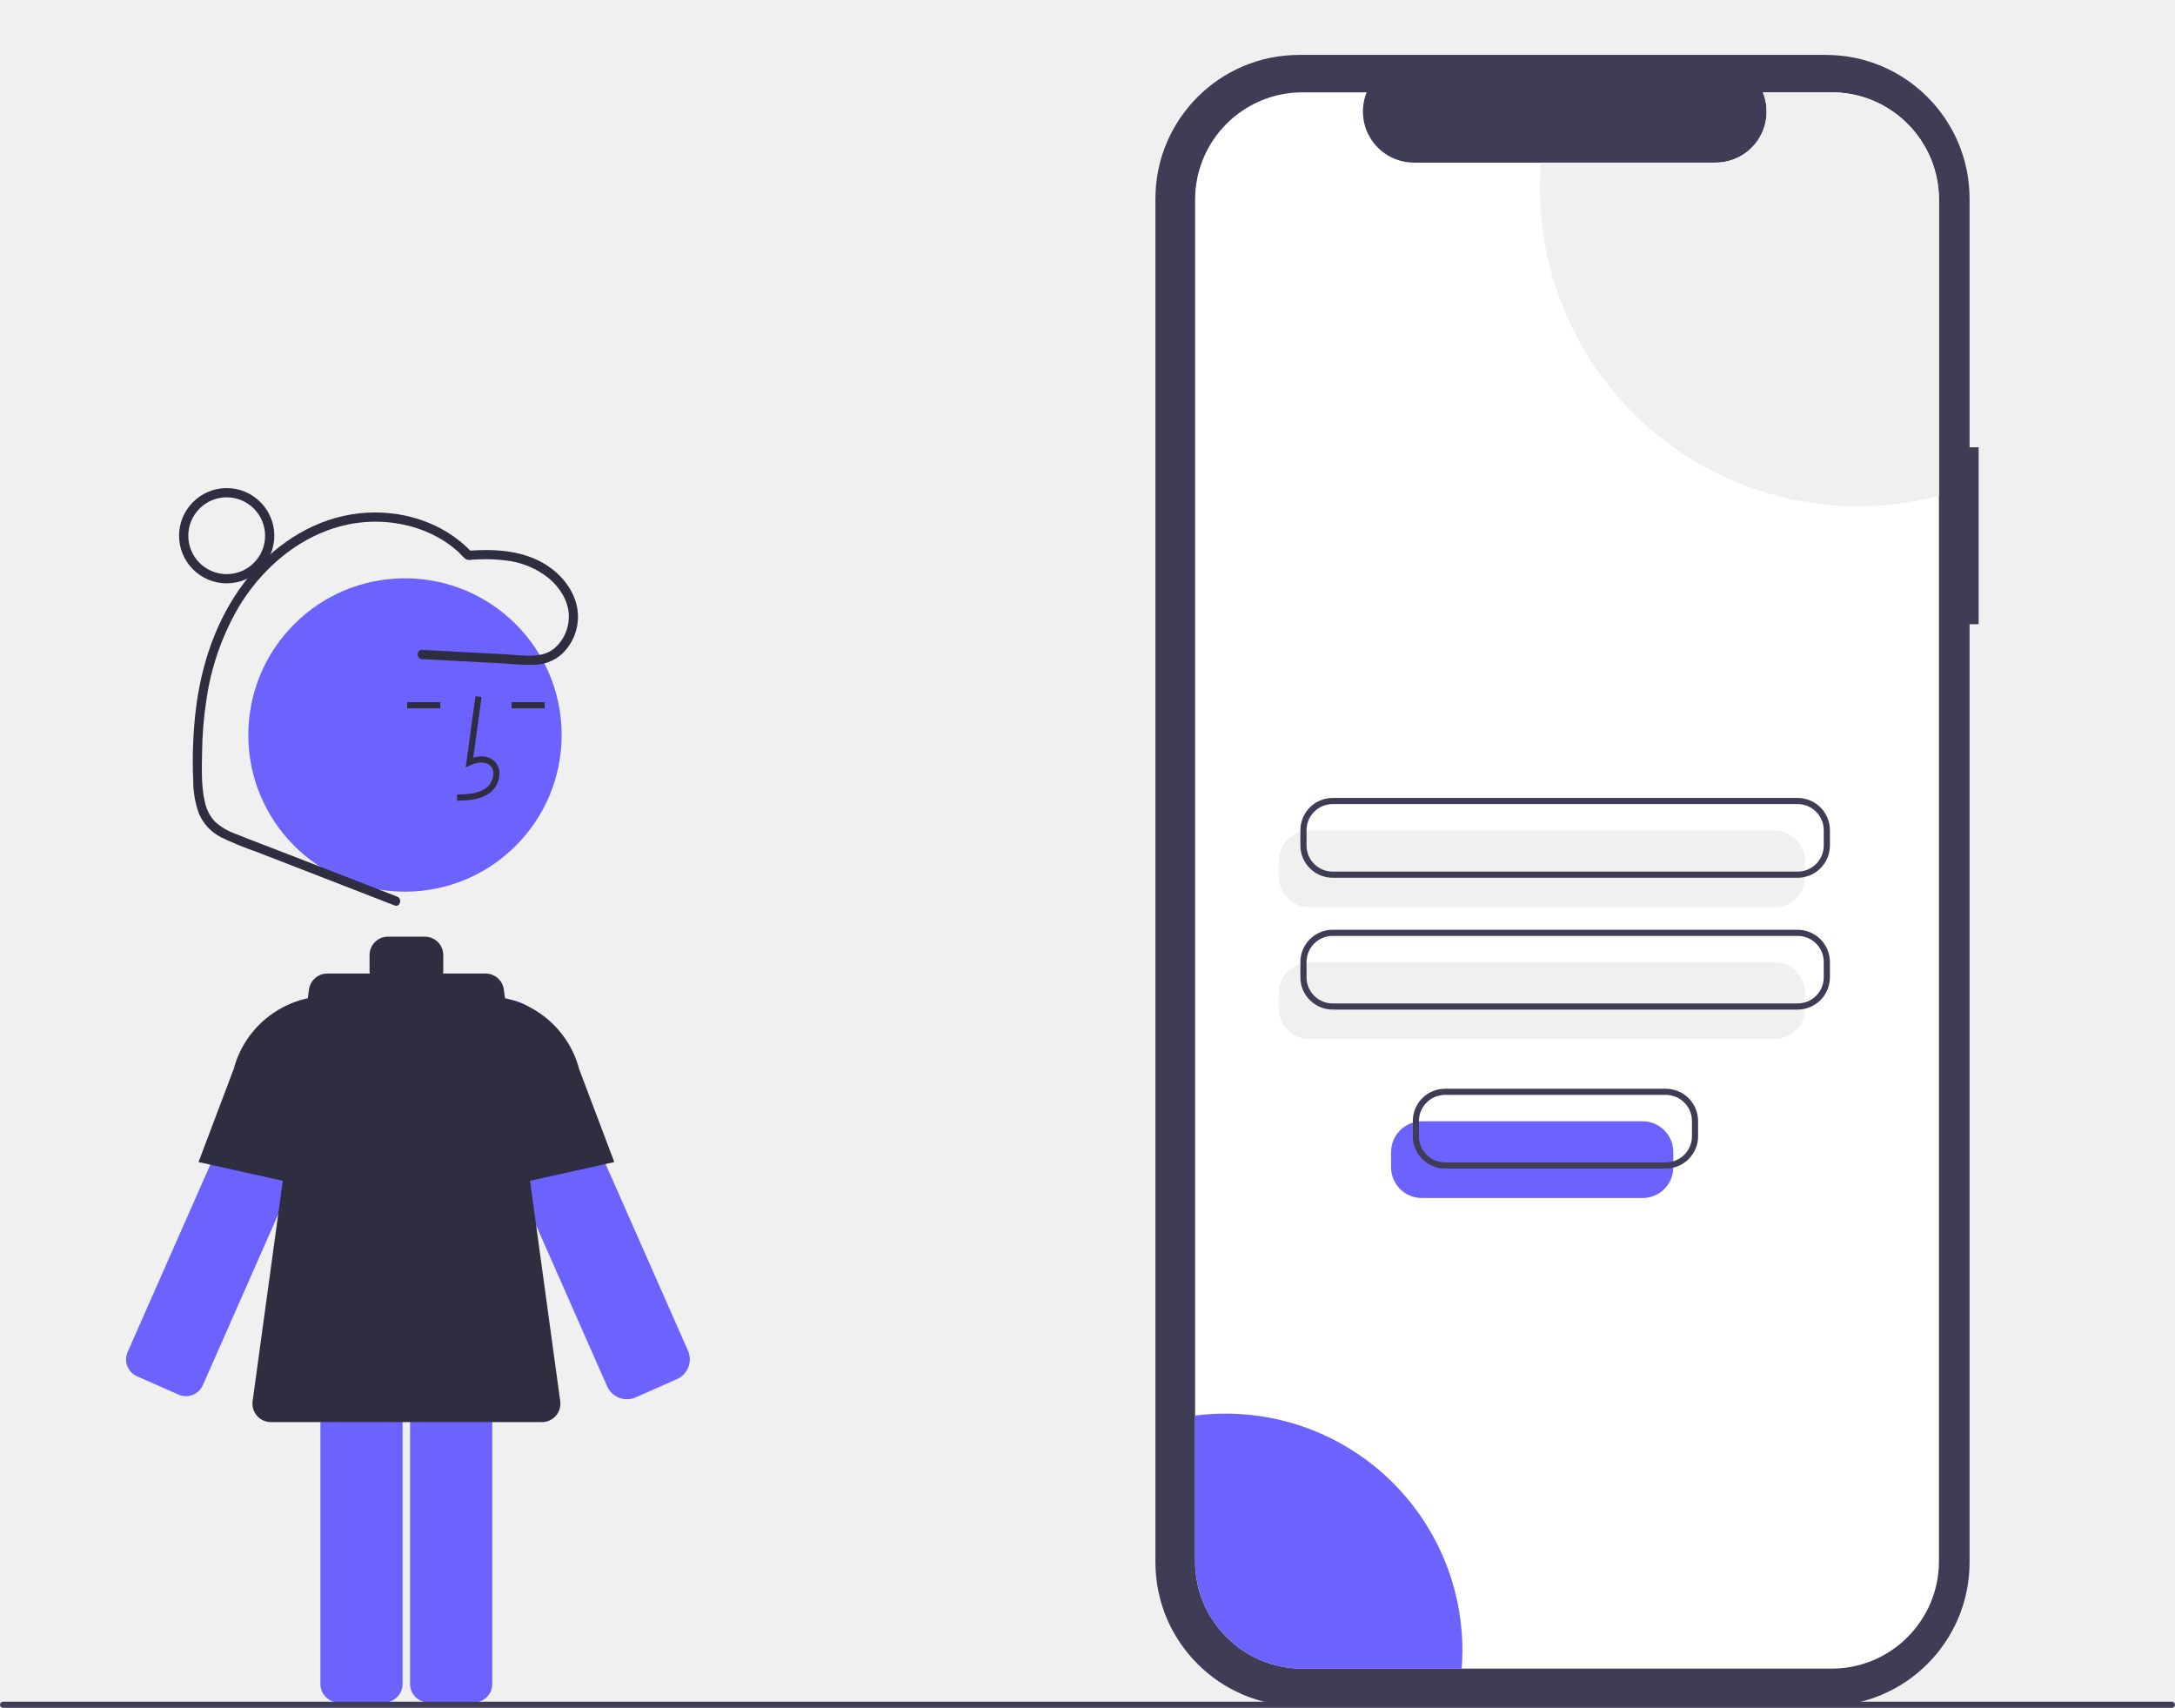
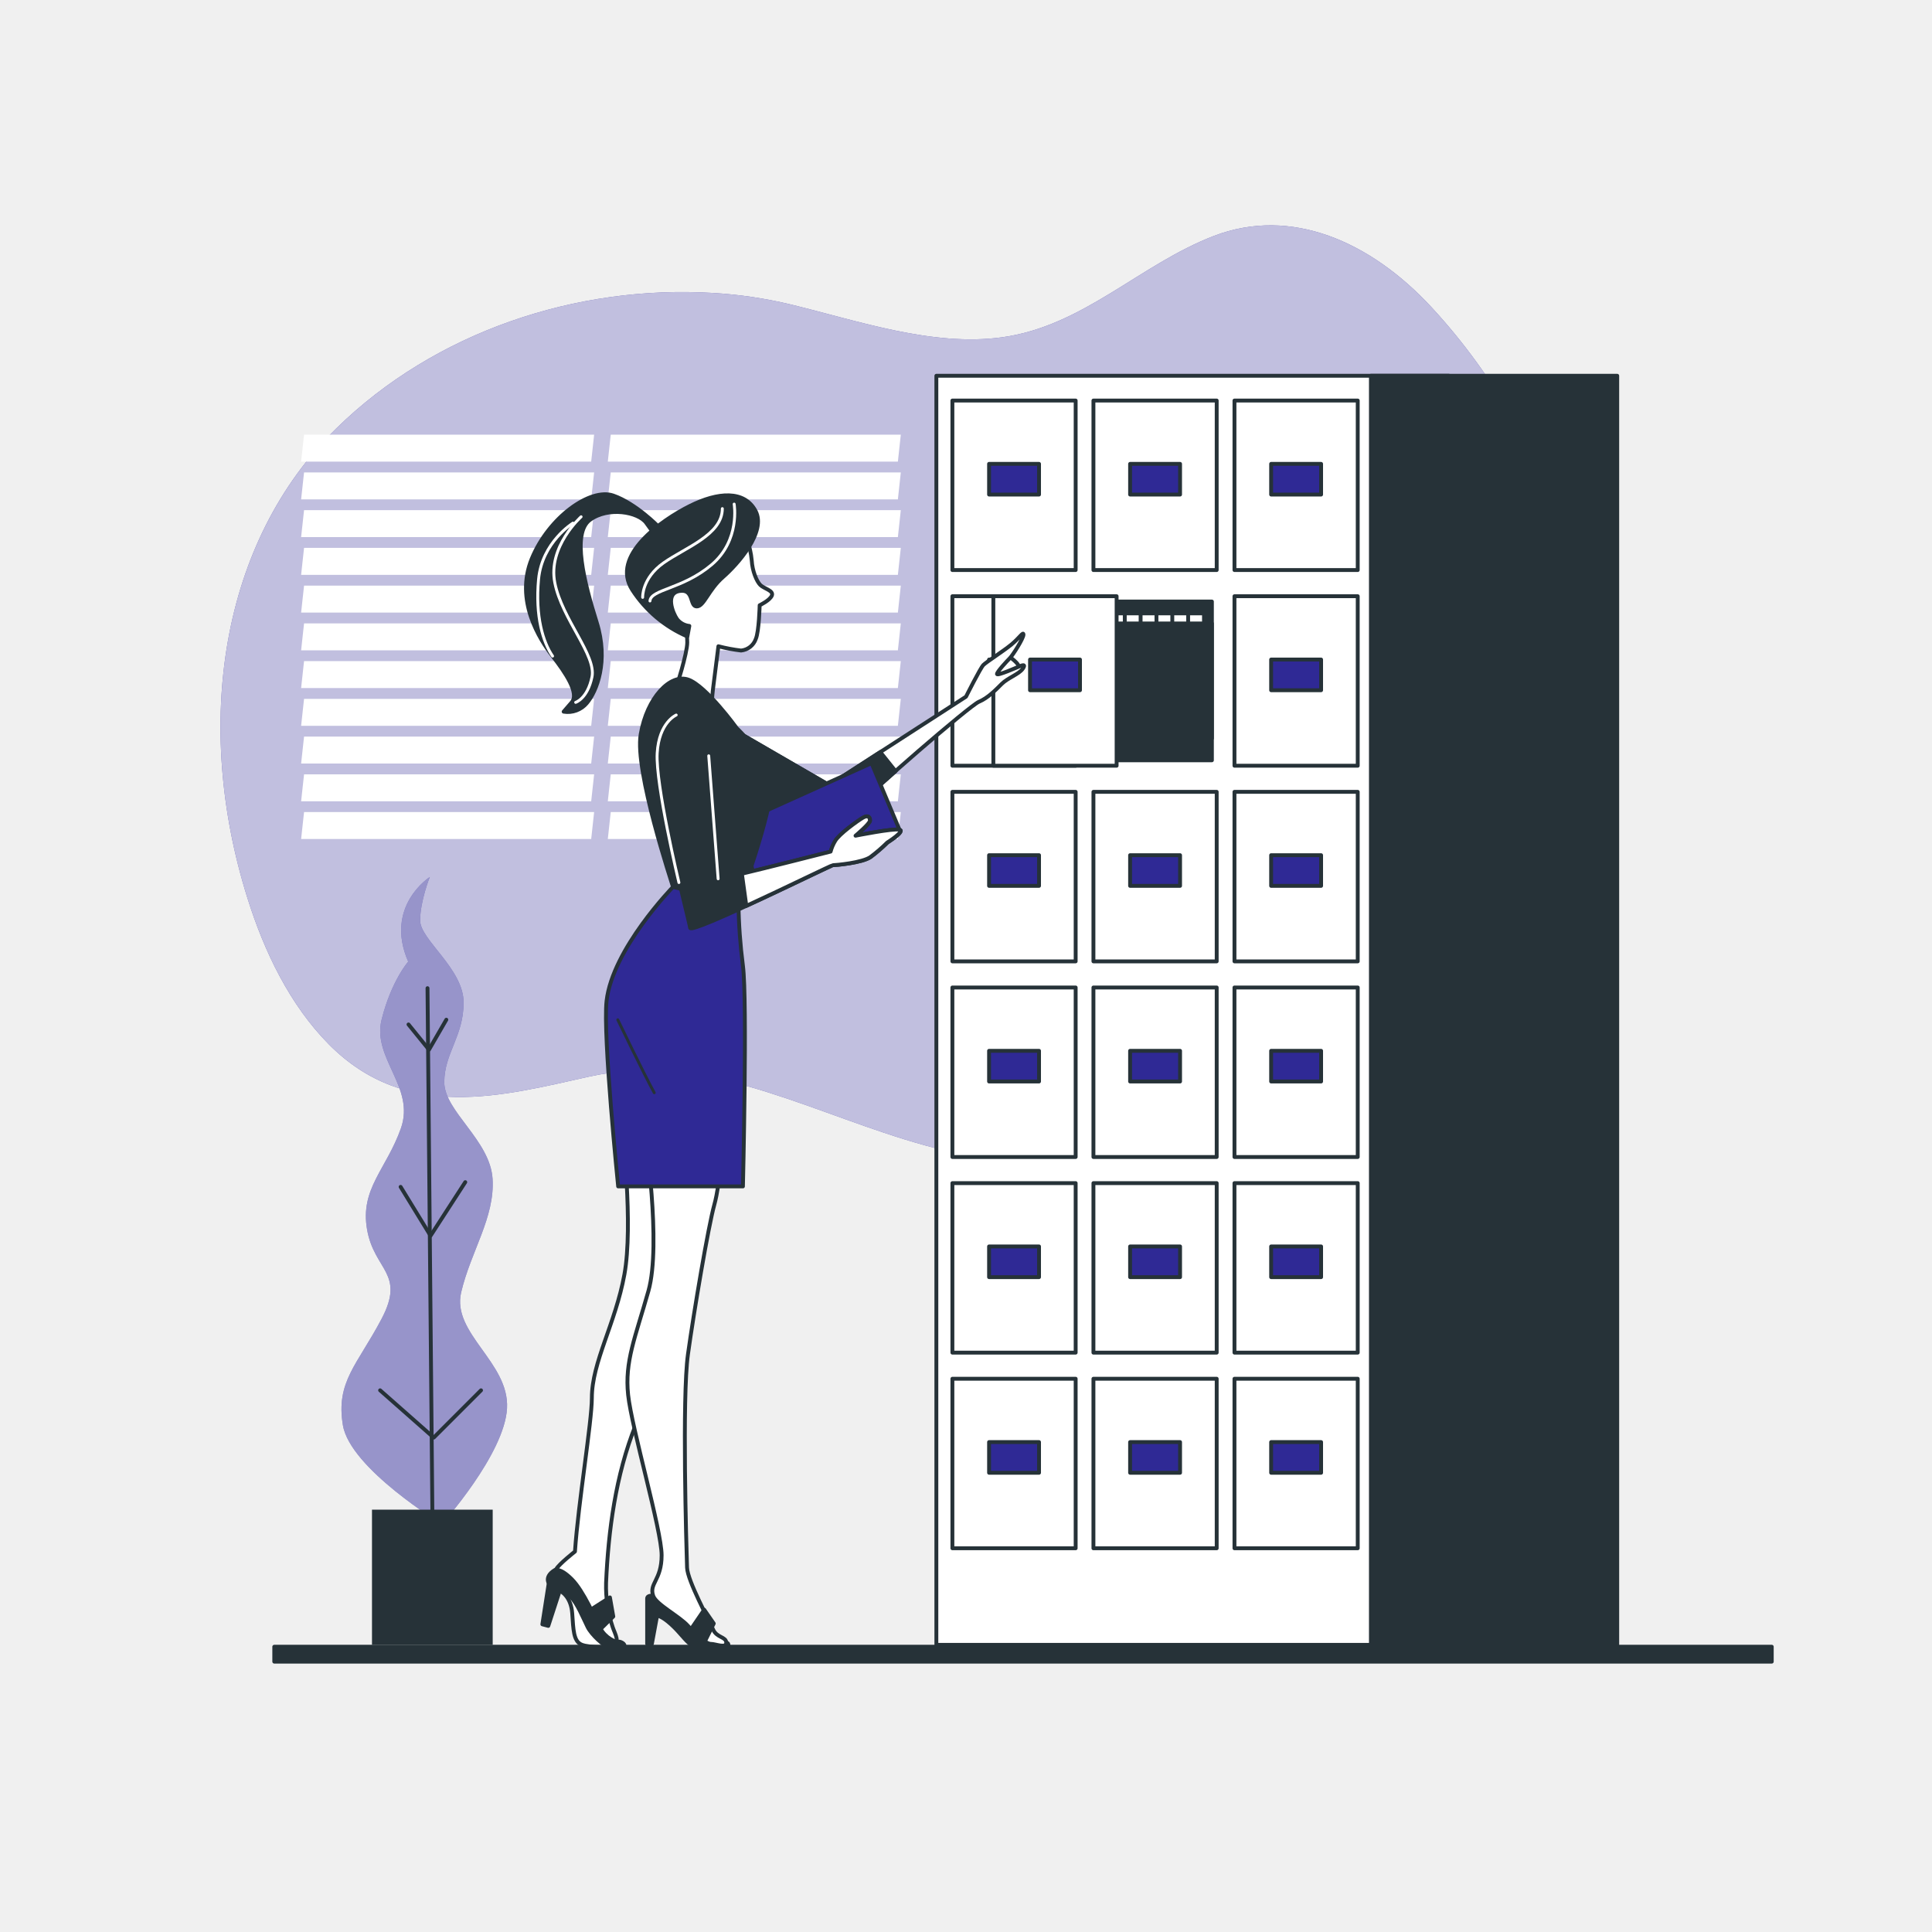
- <svg xmlns="http://www.w3.org/2000/svg" data-name="Layer 1" width="708" height="555.867" viewBox="0 0 708 555.867">
-   <path id="b10fb2cf-c586-4c5f-9fbf-e678f5ffa3db-552" data-name="Path 133" d="M890.465,679.515a211.722,211.722,0,0,1-46.196,37.27c-.392.241-.79.467-1.189.7l-27.639-24.463c.29-.27.612-.572.958-.905C836.992,672.563,939.229,535.838,946.042,502.544,945.572,505.317,952.189,614.094,890.465,679.515Z" transform="translate(-246 -172.0663)" fill="#f0f0f0" />
-   <path id="a32c10c7-75df-4179-a648-6a8d2a687209-553" data-name="Path 134" d="M849.602,721.505c-.523.125-1.054.241-1.588.348l-20.735-18.353c.405-.141.879-.309,1.42-.496,8.897-3.15,35.394-12.66,61.764-23.492,28.334-11.644,56.533-24.8,62.598-33.227C951.76,648.244,911.686,707.622,849.602,721.505Z" transform="translate(-246 -172.0663)" fill="#f0f0f0" />
-   <path d="M890.082,317.646h-2.953V236.753a46.819,46.819,0,0,0-46.819-46.819H668.926a46.819,46.819,0,0,0-46.819,46.819v443.789a46.819,46.819,0,0,0,46.819,46.819H840.31a46.819,46.819,0,0,0,46.819-46.819V375.228h2.953Z" transform="translate(-246 -172.0663)" fill="#3f3d56" />
-   <path d="M877.163,237.074V680.217a34.957,34.957,0,0,1-34.969,34.957H669.984a34.954,34.954,0,0,1-34.957-34.957V237.074a34.954,34.954,0,0,1,34.957-34.957h20.898a16.619,16.619,0,0,0,15.383,22.88h98.181a16.601,16.601,0,0,0,15.384-22.88H842.193A34.957,34.957,0,0,1,877.163,237.074Z" transform="translate(-246 -172.0663)" fill="#fff" />
-   <path d="M823.595,467.355H672.228a10.011,10.011,0,0,1-10-10v-4.978a10.011,10.011,0,0,1,10-10h151.367a10.011,10.011,0,0,1,10,10v4.978A10.011,10.011,0,0,1,823.595,467.355Z" transform="translate(-246 -172.0663)" fill="#f0f0f0" />
-   <path d="M823.595,510.262H672.228a10.011,10.011,0,0,1-10-10v-4.978a10.011,10.011,0,0,1,10-10h151.367a10.011,10.011,0,0,1,10,10v4.978A10.011,10.011,0,0,1,823.595,510.262Z" transform="translate(-246 -172.0663)" fill="#f0f0f0" />
-   <path d="M831.166,457.759H679.8a10.512,10.512,0,0,1-10.5-10.5v-4.978a10.512,10.512,0,0,1,10.5-10.5h151.367a10.512,10.512,0,0,1,10.5,10.5v4.978A10.512,10.512,0,0,1,831.166,457.759Zm-151.367-23.978a8.51,8.51,0,0,0-8.5,8.5v4.978a8.51,8.51,0,0,0,8.5,8.5h151.367a8.51,8.51,0,0,0,8.5-8.5v-4.978a8.51,8.51,0,0,0-8.5-8.5Z" transform="translate(-246 -172.0663)" fill="#3f3d56" />
-   <path d="M831.166,500.666H679.8a10.512,10.512,0,0,1-10.5-10.5V485.189a10.512,10.512,0,0,1,10.5-10.5h151.367a10.512,10.512,0,0,1,10.5,10.5v4.978A10.512,10.512,0,0,1,831.166,500.666ZM679.8,476.689a8.51,8.51,0,0,0-8.5,8.5v4.978a8.51,8.51,0,0,0,8.5,8.5h151.367a8.51,8.51,0,0,0,8.5-8.5V485.189a8.51,8.51,0,0,0-8.5-8.5Z" transform="translate(-246 -172.0663)" fill="#3f3d56" />
-   <path d="M877.163,237.074V333.464A103.539,103.539,0,0,1,747.28,233.389q0-4.24.341-8.392h56.826a16.601,16.601,0,0,0,15.384-22.88H842.193A34.957,34.957,0,0,1,877.163,237.074Z" transform="translate(-246 -172.0663)" fill="#f0f0f0" />
-   <path d="M722.041,709.154c0,2.032-.076,4.038-.24,6.02H669.984a34.954,34.954,0,0,1-34.957-34.957v-47.4a77.073,77.073,0,0,1,87.013,76.337Z" transform="translate(-246 -172.0663)" fill="#6c63ff" />
-   <path d="M304.121,625.985a6.007,6.007,0,0,0,7.911-3.067l46.679-105.794a13.379,13.379,0,0,0-17.077-17.876h-0a13.199,13.199,0,0,0-6.75,5.78,13.649,13.649,0,0,0-.654,1.293l-46.679,105.794a6,6,0,0,0,3.067,7.912Z" transform="translate(-246 -172.0663)" fill="#6c63ff" />
-   <path d="M356.795,560.557l-46.172-10.261,11.428-30.232a31.95,31.95,0,0,1,34.299-23.628l.445.049Z" transform="translate(-246 -172.0663)" fill="#2f2e41" />
-   <path d="M450.055,627.498a7.028,7.028,0,0,1-6.412-4.177L396.964,517.527a14.381,14.381,0,0,1,25.609-12.997v-0a14.618,14.618,0,0,1,.703,1.388l46.679,105.794a7,7,0,0,1-3.579,9.23l-13.961,6.16-.007-.016A6.944,6.944,0,0,1,450.055,627.498Z" transform="translate(-246 -172.0663)" fill="#6c63ff" />
-   <path d="M385.485,591.169a6.007,6.007,0,0,0-6,6V720.183a6.007,6.007,0,0,0,6,6H400.245a6.007,6.007,0,0,0,6-6V597.169a6.007,6.007,0,0,0-6-6Z" transform="translate(-246 -172.0663)" fill="#6c63ff" />
-   <path d="M356.293,591.169a6.007,6.007,0,0,0-6,6V720.183a6.007,6.007,0,0,0,6,6h14.76a6.007,6.007,0,0,0,6-6V597.169a6.007,6.007,0,0,0-6-6Z" transform="translate(-246 -172.0663)" fill="#6c63ff" />
-   <circle cx="131.828" cy="239.224" r="51" fill="#6c63ff" />
-   <path d="M394.8,432.699c3.306-.092,7.42-.207,10.59-2.522a8.133,8.133,0,0,0,3.2-6.073,5.471,5.471,0,0,0-1.86-4.493c-1.656-1.399-4.073-1.727-6.678-.961l2.699-19.726-1.981-.271L397.596,421.843l1.655-.759c1.918-.88,4.552-1.328,6.188.055a3.515,3.515,0,0,1,1.153,2.896,6.147,6.147,0,0,1-2.381,4.528c-2.467,1.802-5.746,2.034-9.466,2.138Z" transform="translate(-246 -172.0663)" fill="#2f2e41" />
-   <rect x="166.55" y="228.559" width="10.772" height="2" fill="#2f2e41" />
-   <rect x="132.55" y="228.559" width="10.772" height="2" fill="#2f2e41" />
-   <path d="M428.362,628.119l-18.356-134a6,6,0,0,0-5.945-5.186H390.205a6.025,6.025,0,0,0,.09-1v-5a6,6,0,0,0-6-6h-12a6,6,0,0,0-6,6v5a6.025,6.025,0,0,0,.09,1H352.53a6,6,0,0,0-5.945,5.186l-18.356,134a6,6,0,0,0,5.944,6.814h88.244A6,6,0,0,0,428.362,628.119Z" transform="translate(-246 -172.0663)" fill="#2f2e41" />
-   <path d="M399.795,560.557V496.486l.445-.049a31.961,31.961,0,0,1,34.315,23.68l11.411,30.18Z" transform="translate(-246 -172.0663)" fill="#2f2e41" />
-   <path d="M375.26,463.882l-35.275-13.692c-5.768-2.239-11.569-4.41-17.307-6.726a19.726,19.726,0,0,1-6.662-3.926,13.09,13.09,0,0,1-3.321-6.427c-1.223-5.171-1.002-10.825-.915-16.102a122.699,122.699,0,0,1,1.422-17.241,83.286,83.286,0,0,1,10.65-30.38c9.893-16.232,26.937-28.444,46.543-27.469,9.077.451,18.206,3.708,24.949,9.914a15.751,15.751,0,0,0,2.355,2.282,3.268,3.268,0,0,0,1.876.126q1.234-.079,2.471-.121a51.043,51.043,0,0,1,8.566.359,27.121,27.121,0,0,1,14.13,5.867c3.37,2.899,6.112,6.992,6.395,11.54a13.66,13.66,0,0,1-4.614,11.151c-4.209,3.547-10.213,2.3-15.261,2.033l-18.494-.98-9.37-.496c-1.929-.102-1.924,2.898,0,3l24.905,1.319c4.002.212,8.127.732,12.132.492a13.574,13.574,0,0,0,8.333-3.352,16.628,16.628,0,0,0,5.037-15.601c-1.284-6.138-5.852-11.215-11.207-14.235-7.286-4.11-15.988-4.504-24.141-3.896l1.061.439c-9.222-9.898-23.349-14.077-36.61-12.615-14.002,1.544-26.456,9.356-35.404,20.038-9.976,11.909-15.413,26.76-17.527,42.03a139.839,139.839,0,0,0-1.082,24.88,31.35,31.35,0,0,0,1.852,10.751,15.39,15.39,0,0,0,7.225,7.746,103.398,103.398,0,0,0,11.468,4.711L342.436,454.344l25.528,9.909,6.498,2.522c1.801.699,2.581-2.201.798-2.893Z" transform="translate(-246 -172.0663)" fill="#2f2e41" />
-   <path d="M319.795,361.934a15.5,15.5,0,1,1,15.5-15.5A15.517,15.517,0,0,1,319.795,361.934Zm0-28a12.5,12.5,0,1,0,12.5,12.5A12.514,12.514,0,0,0,319.795,333.934Z" transform="translate(-246 -172.0663)" fill="#2f2e41" />
-   <rect x="528.177" y="440.815" width="42.237" height="42.237" transform="translate(147.6141 -410.7547) rotate(37.40978)" fill="#f0f0f0" />
-   <path d="M389.295,228.934a33.949,33.949,0,0,1,27.277,13.702l19.59-25.614-58.779-44.956-44.956,58.779,25.333,19.376A34.003,34.003,0,0,1,389.295,228.934Z" transform="translate(-246 -172.0663)" fill="#f0f0f0" />
-   <path d="M953,727.934H247a1,1,0,0,1,0-2H953a1,1,0,0,1,0,2Z" transform="translate(-246 -172.0663)" fill="#3f3d56" />
-   <path d="M780.687,562.003H708.825a10.011,10.011,0,0,1-10-10v-4.978a10.011,10.011,0,0,1,10-10h71.862a10.011,10.011,0,0,1,10,10v4.978A10.011,10.011,0,0,1,780.687,562.003Z" transform="translate(-246 -172.0663)" fill="#6c63ff" />
-   <path d="M788.259,552.407H716.397a10.512,10.512,0,0,1-10.5-10.5v-4.978a10.512,10.512,0,0,1,10.5-10.5h71.862a10.512,10.512,0,0,1,10.5,10.5v4.978A10.512,10.512,0,0,1,788.259,552.407Zm-71.862-23.978a8.51,8.51,0,0,0-8.5,8.5v4.978a8.51,8.51,0,0,0,8.5,8.5h71.862a8.51,8.51,0,0,0,8.5-8.5v-4.978a8.51,8.51,0,0,0-8.5-8.5Z" transform="translate(-246 -172.0663)" fill="#3f3d56" />
+ <svg xmlns="http://www.w3.org/2000/svg" class="animated" id="freepik_stories-filing-system" viewBox="0 0 500 500" version="1.1">
+   <style>svg#freepik_stories-filing-system:not(.animated) .animable {opacity: 0;}svg#freepik_stories-filing-system.animated #freepik--background-simple--inject-9 {animation: 1s 1 forwards cubic-bezier(.36,-0.01,.5,1.38) slideRight;animation-delay: 0s;}svg#freepik_stories-filing-system.animated #freepik--filing-cabinet--inject-9 {animation: 1s 1 forwards cubic-bezier(.36,-0.01,.5,1.38) zoomIn;animation-delay: 0s;}svg#freepik_stories-filing-system.animated #freepik--Plants--inject-9 {animation: 1s 1 forwards cubic-bezier(.36,-0.01,.5,1.38) lightSpeedRight;animation-delay: 0s;}svg#freepik_stories-filing-system.animated #freepik--Character--inject-9 {animation: 1s 1 forwards cubic-bezier(.36,-0.01,.5,1.38) slideLeft;animation-delay: 0s;}svg#freepik_stories-filing-system.animated #freepik--Floor--inject-9 {animation: 1s 1 forwards cubic-bezier(.36,-0.01,.5,1.38) lightSpeedRight;animation-delay: 0s;}            @keyframes slideRight {                0% {                    opacity: 0;                    transform: translateX(30px);                }                100% {                    opacity: 1;                    transform: translateX(0);                }            }                    @keyframes zoomIn {                0% {                    opacity: 0;                    transform: scale(0.5);                }                100% {                    opacity: 1;                    transform: scale(1);                }            }                    @keyframes lightSpeedRight {              from {                transform: translate3d(50%, 0, 0) skewX(-20deg);                opacity: 0;              }              60% {                transform: skewX(10deg);                opacity: 1;              }              80% {                transform: skewX(-2deg);              }              to {                opacity: 1;                transform: translate3d(0, 0, 0);              }            }                    @keyframes slideLeft {                0% {                    opacity: 0;                    transform: translateX(-30px);                }                100% {                    opacity: 1;                    transform: translateX(0);                }            }        </style>
+   <g id="freepik--background-simple--inject-9" class="animable" style="transform-origin: 233.864px 180.135px;">
+     <path d="M403.76,214.67c-14.57,37.61-48.61,66.14-84,79.72-27.45,10.53-56.67,9.49-85.79.44-27.63-8.58-53-22.51-81.38-16.23-22.26,4.93-47.36,12-67.48-8.33-10.05-10.14-16.72-23.9-21.12-38-14-44.71-7-92,23-121.35C112.6,85.8,149.25,73.68,184.6,75.82a115.09,115.09,0,0,1,20.15,3c17.46,4.25,36.52,10.9,54.45,8.49,21.11-2.84,35.77-18.9,55-26.27,19.87-7.6,40.48,1.38,56.31,18.51C403.66,115.4,421.31,169.36,403.76,214.67Z" style="fill: rgb(47, 41, 149); transform-origin: 233.864px 180.135px;" id="el1ia0md51z8p" class="animable" />
+     <g id="elcc7vd57kdu">
+       <path d="M403.76,214.67c-14.57,37.61-48.61,66.14-84,79.72-27.45,10.53-56.67,9.49-85.79.44-27.63-8.58-53-22.51-81.38-16.23-22.26,4.93-47.36,12-67.48-8.33-10.05-10.14-16.72-23.9-21.12-38-14-44.71-7-92,23-121.35C112.6,85.8,149.25,73.68,184.6,75.82a115.09,115.09,0,0,1,20.15,3c17.46,4.25,36.52,10.9,54.45,8.49,21.11-2.84,35.77-18.9,55-26.27,19.87-7.6,40.48,1.38,56.31,18.51C403.66,115.4,421.31,169.36,403.76,214.67Z" style="fill: rgb(255, 255, 255); opacity: 0.7; transform-origin: 233.864px 180.135px;" class="animable" />
+     </g>
+     <polygon points="153 119.47 77.93 119.47 78.69 112.49 153.76 112.49 153 119.47" style="fill: rgb(255, 255, 255); transform-origin: 115.845px 115.98px;" id="el6da61b5jo9g" class="animable" />
+     <polygon points="153 129.24 77.93 129.24 78.69 122.26 153.76 122.26 153 129.24" style="fill: rgb(255, 255, 255); transform-origin: 115.845px 125.75px;" id="elrijsnr05y1p" class="animable" />
+     <polygon points="153 139 77.93 139 78.69 132.03 153.76 132.03 153 139" style="fill: rgb(255, 255, 255); transform-origin: 115.845px 135.515px;" id="elivq8uzvos8" class="animable" />
+     <polygon points="153 148.77 77.93 148.77 78.69 141.79 153.76 141.79 153 148.77" style="fill: rgb(255, 255, 255); transform-origin: 115.845px 145.28px;" id="ellv8m3qi3nz" class="animable" />
+     <polygon points="153 158.54 77.93 158.54 78.69 151.56 153.76 151.56 153 158.54" style="fill: rgb(255, 255, 255); transform-origin: 115.845px 155.05px;" id="el239ctohbrh6" class="animable" />
+     <polygon points="153 168.3 77.93 168.3 78.69 161.33 153.76 161.33 153 168.3" style="fill: rgb(255, 255, 255); transform-origin: 115.845px 164.815px;" id="eljllof7dmkf" class="animable" />
+     <polygon points="153 178.07 77.93 178.07 78.69 171.09 153.76 171.09 153 178.07" style="fill: rgb(255, 255, 255); transform-origin: 115.845px 174.58px;" id="elccqv2908ap" class="animable" />
+     <polygon points="153 187.84 77.93 187.84 78.69 180.86 153.76 180.86 153 187.84" style="fill: rgb(255, 255, 255); transform-origin: 115.845px 184.35px;" id="el7uxuys3edy9" class="animable" />
+     <polygon points="153 197.6 77.93 197.6 78.69 190.63 153.76 190.63 153 197.6" style="fill: rgb(255, 255, 255); transform-origin: 115.845px 194.115px;" id="elyvurmxxqhro" class="animable" />
+     <polygon points="153 207.37 77.93 207.37 78.69 200.4 153.76 200.4 153 207.37" style="fill: rgb(255, 255, 255); transform-origin: 115.845px 203.885px;" id="el84omm7lqtg4" class="animable" />
+     <polygon points="153 217.14 77.93 217.14 78.69 210.16 153.76 210.16 153 217.14" style="fill: rgb(255, 255, 255); transform-origin: 115.845px 213.65px;" id="elzcenyjutxss" class="animable" />
+     <polygon points="232.37 119.47 157.3 119.47 158.06 112.49 233.13 112.49 232.37 119.47" style="fill: rgb(255, 255, 255); transform-origin: 195.215px 115.98px;" id="elwz5cpye4bna" class="animable" />
+     <polygon points="232.37 129.24 157.3 129.24 158.06 122.26 233.13 122.26 232.37 129.24" style="fill: rgb(255, 255, 255); transform-origin: 195.215px 125.75px;" id="ell5z5piooyti" class="animable" />
+     <polygon points="232.37 139 157.3 139 158.06 132.03 233.13 132.03 232.37 139" style="fill: rgb(255, 255, 255); transform-origin: 195.215px 135.515px;" id="el7f4xxsf7bgj" class="animable" />
+     <polygon points="232.37 148.77 157.3 148.77 158.06 141.79 233.13 141.79 232.37 148.77" style="fill: rgb(255, 255, 255); transform-origin: 195.215px 145.28px;" id="elxede7c0simd" class="animable" />
+     <polygon points="232.37 158.54 157.3 158.54 158.06 151.56 233.13 151.56 232.37 158.54" style="fill: rgb(255, 255, 255); transform-origin: 195.215px 155.05px;" id="elf9uyvzdtwjm" class="animable" />
+     <polygon points="232.37 168.3 157.3 168.3 158.06 161.33 233.13 161.33 232.37 168.3" style="fill: rgb(255, 255, 255); transform-origin: 195.215px 164.815px;" id="eljk95u49cg2j" class="animable" />
+     <polygon points="232.37 178.07 157.3 178.07 158.06 171.09 233.13 171.09 232.37 178.07" style="fill: rgb(255, 255, 255); transform-origin: 195.215px 174.58px;" id="ellt1d7jnfu9s" class="animable" />
+     <polygon points="232.37 187.84 157.3 187.84 158.06 180.86 233.13 180.86 232.37 187.84" style="fill: rgb(255, 255, 255); transform-origin: 195.215px 184.35px;" id="elv0gix3w226" class="animable" />
+     <polygon points="232.37 197.6 157.3 197.6 158.06 190.63 233.13 190.63 232.37 197.6" style="fill: rgb(255, 255, 255); transform-origin: 195.215px 194.115px;" id="el8kmxftxyck3" class="animable" />
+     <polygon points="232.37 207.37 157.3 207.37 158.06 200.4 233.13 200.4 232.37 207.37" style="fill: rgb(255, 255, 255); transform-origin: 195.215px 203.885px;" id="elufmpcwc2ya" class="animable" />
+     <polygon points="232.37 217.14 157.3 217.14 158.06 210.16 233.13 210.16 232.37 217.14" style="fill: rgb(255, 255, 255); transform-origin: 195.215px 213.65px;" id="el1u1u4py8rh" class="animable" />
+   </g>
+   <g id="freepik--filing-cabinet--inject-9" class="animable" style="transform-origin: 330.435px 261.47px;">
+     <rect x="242.33" y="97.25" width="132.63" height="328.44" style="fill: rgb(255, 255, 255); stroke: rgb(38, 50, 56); stroke-linecap: round; stroke-linejoin: round; transform-origin: 308.645px 261.47px;" id="eltuh36vt80l" class="animable" />
+     <rect x="354.79" y="97.25" width="63.75" height="328.44" style="fill: rgb(38, 50, 56); stroke: rgb(38, 50, 56); stroke-linecap: round; stroke-linejoin: round; transform-origin: 386.665px 261.47px;" id="el2nsvzvejp4o" class="animable" />
+     <rect x="319.48" y="103.66" width="31.9" height="43.87" style="fill: rgb(255, 255, 255); stroke: rgb(38, 50, 56); stroke-linecap: round; stroke-linejoin: round; transform-origin: 335.43px 125.595px;" id="el3f0czbklgtz" class="animable" />
+     <rect x="328.97" y="120.05" width="12.93" height="7.94" style="fill: rgb(47, 41, 149); stroke: rgb(38, 50, 56); stroke-linecap: round; stroke-linejoin: round; transform-origin: 335.435px 124.02px;" id="el9zxse5j6jrd" class="animable" />
+     <rect x="282.98" y="103.66" width="31.9" height="43.87" style="fill: rgb(255, 255, 255); stroke: rgb(38, 50, 56); stroke-linecap: round; stroke-linejoin: round; transform-origin: 298.93px 125.595px;" id="eljh20x4uajtm" class="animable" />
+     <rect x="292.47" y="120.05" width="12.93" height="7.94" style="fill: rgb(47, 41, 149); stroke: rgb(38, 50, 56); stroke-linecap: round; stroke-linejoin: round; transform-origin: 298.935px 124.02px;" id="el56fihs6ebdl" class="animable" />
+     <rect x="246.48" y="103.66" width="31.9" height="43.87" style="fill: rgb(255, 255, 255); stroke: rgb(38, 50, 56); stroke-linecap: round; stroke-linejoin: round; transform-origin: 262.43px 125.595px;" id="elqwcp2z33bts" class="animable" />
+     <rect x="255.97" y="120.05" width="12.93" height="7.94" style="fill: rgb(47, 41, 149); stroke: rgb(38, 50, 56); stroke-linecap: round; stroke-linejoin: round; transform-origin: 262.435px 124.02px;" id="elk31v4e24xr8" class="animable" />
+     <rect x="319.48" y="154.3" width="31.9" height="43.87" style="fill: rgb(255, 255, 255); stroke: rgb(38, 50, 56); stroke-linecap: round; stroke-linejoin: round; transform-origin: 335.43px 176.235px;" id="elnn85kycg9g" class="animable" />
+     <rect x="328.97" y="170.69" width="12.93" height="7.94" style="fill: rgb(47, 41, 149); stroke: rgb(38, 50, 56); stroke-linecap: round; stroke-linejoin: round; transform-origin: 335.435px 174.66px;" id="el4ve1ry30tne" class="animable" />
+     <rect x="246.48" y="154.3" width="31.9" height="43.87" style="fill: rgb(255, 255, 255); stroke: rgb(38, 50, 56); stroke-linecap: round; stroke-linejoin: round; transform-origin: 262.43px 176.235px;" id="elwu460cbbmbk" class="animable" />
+     <rect x="255.97" y="170.69" width="12.93" height="7.94" style="fill: rgb(255, 255, 255); stroke: rgb(38, 50, 56); stroke-linecap: round; stroke-linejoin: round; transform-origin: 262.435px 174.66px;" id="el2apo9x8bw81" class="animable" />
+     <rect x="284.01" y="155.68" width="29.63" height="35.41" style="fill: rgb(38, 50, 56); stroke: rgb(38, 50, 56); stroke-linecap: round; stroke-linejoin: round; transform-origin: 298.825px 173.385px;" id="elzp0qyd28qkb" class="animable" />
+     <rect x="281.96" y="158.74" width="29.63" height="35.41" style="fill: rgb(255, 255, 255); stroke: rgb(38, 50, 56); stroke-linecap: round; stroke-linejoin: round; transform-origin: 296.775px 176.445px;" id="el45m22wlaqvp" class="animable" />
+     <rect x="277.86" y="158.74" width="29.63" height="35.41" style="fill: rgb(255, 255, 255); stroke: rgb(38, 50, 56); stroke-linecap: round; stroke-linejoin: round; transform-origin: 292.675px 176.445px;" id="elh29lerv96xt" class="animable" />
+     <rect x="273.76" y="158.74" width="29.63" height="35.41" style="fill: rgb(255, 255, 255); stroke: rgb(38, 50, 56); stroke-linecap: round; stroke-linejoin: round; transform-origin: 288.575px 176.445px;" id="elm35g3957o68" class="animable" />
+     <rect x="269.66" y="158.74" width="29.63" height="35.41" style="fill: rgb(255, 255, 255); stroke: rgb(38, 50, 56); stroke-linecap: round; stroke-linejoin: round; transform-origin: 284.475px 176.445px;" id="elwe08dwrqm2" class="animable" />
+     <rect x="265.56" y="158.74" width="29.63" height="35.41" style="fill: rgb(255, 255, 255); stroke: rgb(38, 50, 56); stroke-linecap: round; stroke-linejoin: round; transform-origin: 280.375px 176.445px;" id="elh4w74trmun5" class="animable" />
+     <rect x="261.46" y="158.74" width="29.63" height="35.41" style="fill: rgb(255, 255, 255); stroke: rgb(38, 50, 56); stroke-linecap: round; stroke-linejoin: round; transform-origin: 276.275px 176.445px;" id="elpmqsfmgp3s" class="animable" />
+     <rect x="284.01" y="161.35" width="29.63" height="35.41" style="fill: rgb(38, 50, 56); stroke: rgb(38, 50, 56); stroke-linecap: round; stroke-linejoin: round; transform-origin: 298.825px 179.055px;" id="eln0hrx0ync8q" class="animable" />
+     <rect x="257.08" y="154.3" width="31.9" height="43.87" style="fill: rgb(255, 255, 255); stroke: rgb(38, 50, 56); stroke-linecap: round; stroke-linejoin: round; transform-origin: 273.03px 176.235px;" id="el0h6rxwzis55h" class="animable" />
+     <rect x="266.57" y="170.69" width="12.93" height="7.94" style="fill: rgb(47, 41, 149); stroke: rgb(38, 50, 56); stroke-linecap: round; stroke-linejoin: round; transform-origin: 273.035px 174.66px;" id="el6z243cs272u" class="animable" />
+     <rect x="319.48" y="204.93" width="31.9" height="43.87" style="fill: rgb(255, 255, 255); stroke: rgb(38, 50, 56); stroke-linecap: round; stroke-linejoin: round; transform-origin: 335.43px 226.865px;" id="eljgm7utnz49a" class="animable" />
+     <rect x="328.97" y="221.32" width="12.93" height="7.94" style="fill: rgb(47, 41, 149); stroke: rgb(38, 50, 56); stroke-linecap: round; stroke-linejoin: round; transform-origin: 335.435px 225.29px;" id="elw05essnfa2p" class="animable" />
+     <rect x="282.98" y="204.93" width="31.9" height="43.87" style="fill: rgb(255, 255, 255); stroke: rgb(38, 50, 56); stroke-linecap: round; stroke-linejoin: round; transform-origin: 298.93px 226.865px;" id="elxlp3r5qo7g" class="animable" />
+     <rect x="292.47" y="221.32" width="12.93" height="7.94" style="fill: rgb(47, 41, 149); stroke: rgb(38, 50, 56); stroke-linecap: round; stroke-linejoin: round; transform-origin: 298.935px 225.29px;" id="elg7bj5ke83y5" class="animable" />
+     <rect x="246.48" y="204.93" width="31.9" height="43.87" style="fill: rgb(255, 255, 255); stroke: rgb(38, 50, 56); stroke-linecap: round; stroke-linejoin: round; transform-origin: 262.43px 226.865px;" id="el353kmns7bty" class="animable" />
+     <rect x="255.97" y="221.32" width="12.93" height="7.94" style="fill: rgb(47, 41, 149); stroke: rgb(38, 50, 56); stroke-linecap: round; stroke-linejoin: round; transform-origin: 262.435px 225.29px;" id="el3018ek4tqwx" class="animable" />
+     <rect x="319.48" y="255.56" width="31.9" height="43.87" style="fill: rgb(255, 255, 255); stroke: rgb(38, 50, 56); stroke-linecap: round; stroke-linejoin: round; transform-origin: 335.43px 277.495px;" id="el7ea3mjn17qe" class="animable" />
+     <rect x="328.97" y="271.95" width="12.93" height="7.94" style="fill: rgb(47, 41, 149); stroke: rgb(38, 50, 56); stroke-linecap: round; stroke-linejoin: round; transform-origin: 335.435px 275.92px;" id="el650flgshzq7" class="animable" />
+     <rect x="282.98" y="255.56" width="31.9" height="43.87" style="fill: rgb(255, 255, 255); stroke: rgb(38, 50, 56); stroke-linecap: round; stroke-linejoin: round; transform-origin: 298.93px 277.495px;" id="eltkqp4g1njyo" class="animable" />
+     <rect x="292.47" y="271.95" width="12.93" height="7.94" style="fill: rgb(47, 41, 149); stroke: rgb(38, 50, 56); stroke-linecap: round; stroke-linejoin: round; transform-origin: 298.935px 275.92px;" id="eljfl9i2l6vu" class="animable" />
+     <rect x="246.48" y="255.56" width="31.9" height="43.87" style="fill: rgb(255, 255, 255); stroke: rgb(38, 50, 56); stroke-linecap: round; stroke-linejoin: round; transform-origin: 262.43px 277.495px;" id="elf4yh7xxux6g" class="animable" />
+     <rect x="255.97" y="271.95" width="12.93" height="7.94" style="fill: rgb(47, 41, 149); stroke: rgb(38, 50, 56); stroke-linecap: round; stroke-linejoin: round; transform-origin: 262.435px 275.92px;" id="elvh0tmc17hne" class="animable" />
+     <rect x="319.48" y="306.19" width="31.9" height="43.87" style="fill: rgb(255, 255, 255); stroke: rgb(38, 50, 56); stroke-linecap: round; stroke-linejoin: round; transform-origin: 335.43px 328.125px;" id="elfelf1ch26nq" class="animable" />
+     <rect x="328.97" y="322.58" width="12.93" height="7.94" style="fill: rgb(47, 41, 149); stroke: rgb(38, 50, 56); stroke-linecap: round; stroke-linejoin: round; transform-origin: 335.435px 326.55px;" id="elkvebdae1ok" class="animable" />
+     <rect x="282.98" y="306.19" width="31.9" height="43.87" style="fill: rgb(255, 255, 255); stroke: rgb(38, 50, 56); stroke-linecap: round; stroke-linejoin: round; transform-origin: 298.93px 328.125px;" id="el32xvclckmrb" class="animable" />
+     <rect x="292.47" y="322.58" width="12.93" height="7.94" style="fill: rgb(47, 41, 149); stroke: rgb(38, 50, 56); stroke-linecap: round; stroke-linejoin: round; transform-origin: 298.935px 326.55px;" id="elzdz3i0y7ddd" class="animable" />
+     <rect x="246.48" y="306.19" width="31.9" height="43.87" style="fill: rgb(255, 255, 255); stroke: rgb(38, 50, 56); stroke-linecap: round; stroke-linejoin: round; transform-origin: 262.43px 328.125px;" id="el0cxxi4fa10n" class="animable" />
+     <rect x="255.97" y="322.58" width="12.93" height="7.94" style="fill: rgb(47, 41, 149); stroke: rgb(38, 50, 56); stroke-linecap: round; stroke-linejoin: round; transform-origin: 262.435px 326.55px;" id="elp59i3xsmj4i" class="animable" />
+     <rect x="319.48" y="356.82" width="31.9" height="43.87" style="fill: rgb(255, 255, 255); stroke: rgb(38, 50, 56); stroke-linecap: round; stroke-linejoin: round; transform-origin: 335.43px 378.755px;" id="el2df6sekexw8" class="animable" />
+     <rect x="328.97" y="373.21" width="12.93" height="7.94" style="fill: rgb(47, 41, 149); stroke: rgb(38, 50, 56); stroke-linecap: round; stroke-linejoin: round; transform-origin: 335.435px 377.18px;" id="eld4g66wrbkoj" class="animable" />
+     <rect x="282.98" y="356.82" width="31.9" height="43.87" style="fill: rgb(255, 255, 255); stroke: rgb(38, 50, 56); stroke-linecap: round; stroke-linejoin: round; transform-origin: 298.93px 378.755px;" id="el41d55bgmtqt" class="animable" />
+     <rect x="292.47" y="373.21" width="12.93" height="7.94" style="fill: rgb(47, 41, 149); stroke: rgb(38, 50, 56); stroke-linecap: round; stroke-linejoin: round; transform-origin: 298.935px 377.18px;" id="elp1vhvx1dfe" class="animable" />
+     <rect x="246.48" y="356.82" width="31.9" height="43.87" style="fill: rgb(255, 255, 255); stroke: rgb(38, 50, 56); stroke-linecap: round; stroke-linejoin: round; transform-origin: 262.43px 378.755px;" id="elcjix01dgfhu" class="animable" />
+     <rect x="255.97" y="373.21" width="12.93" height="7.94" style="fill: rgb(47, 41, 149); stroke: rgb(38, 50, 56); stroke-linecap: round; stroke-linejoin: round; transform-origin: 262.435px 377.18px;" id="elhkcy21j7a0t" class="animable" />
+   </g>
+   <g id="freepik--Plants--inject-9" class="animable" style="transform-origin: 109.807px 326.33px;">
+     <path d="M105.64,248.87s-4.38,5-6.88,15,8.75,17.5,5,28.12S93.14,307.6,95,318.22s10,11.25,3.74,23.12-11.87,16.24-10,27.49,25.61,25.62,25.61,25.62,16.25-18.12,16.87-30-14.37-19.37-11.87-30,8.75-19.37,8.13-29.37-12.5-17.49-12.5-25,5-11.87,5-20.62-11.25-16.25-11.25-21.24,2.5-11.25,2.5-11.25S99.39,234.5,105.64,248.87Z" style="fill: rgb(47, 41, 149); transform-origin: 109.807px 310.71px;" id="elhye2inzl5vo" class="animable" />
+     <g id="elvpuu27forij">
+       <path d="M105.64,248.87s-4.38,5-6.88,15,8.75,17.5,5,28.12S93.14,307.6,95,318.22s10,11.25,3.74,23.12-11.87,16.24-10,27.49,25.61,25.62,25.61,25.62,16.25-18.12,16.87-30-14.37-19.37-11.87-30,8.75-19.37,8.13-29.37-12.5-17.49-12.5-25,5-11.87,5-20.62-11.25-16.25-11.25-21.24,2.5-11.25,2.5-11.25S99.39,234.5,105.64,248.87Z" style="fill: rgb(255, 255, 255); opacity: 0.5; transform-origin: 109.807px 310.71px;" class="animable" />
+     </g>
+     <line x1="111.89" y1="390.7" x2="110.64" y2="255.74" style="fill: none; stroke: rgb(38, 50, 56); stroke-linecap: round; stroke-linejoin: round; transform-origin: 111.265px 323.22px;" id="elityv86xlx6s" class="animable" />
+     <polyline points="124.49 359.81 112.25 372.05 98.37 359.81" style="fill: none; stroke: rgb(38, 50, 56); stroke-linecap: round; stroke-linejoin: round; transform-origin: 111.43px 365.93px;" id="elhsx49sijmxv" class="animable" />
+     <polyline points="120.41 305.94 111.43 319.81 103.68 307.16" style="fill: none; stroke: rgb(38, 50, 56); stroke-linecap: round; stroke-linejoin: round; transform-origin: 112.045px 312.875px;" id="elr6hcbipz9v" class="animable" />
+     <polyline points="105.72 265.13 111.02 271.66 115.51 263.9" style="fill: none; stroke: rgb(38, 50, 56); stroke-linecap: round; stroke-linejoin: round; transform-origin: 110.615px 267.78px;" id="elx6107kedzk" class="animable" />
+     <rect x="96.27" y="390.7" width="31.24" height="34.99" style="fill: rgb(38, 50, 56); transform-origin: 111.89px 408.195px;" id="eldexuf3ndggr" class="animable" />
+   </g>
+   <g id="freepik--Character--inject-9" class="animable" style="transform-origin: 200.581px 277.293px;">
+     <path d="M181.67,292l-20.65.29s2.91,24.72.58,37.52-8.43,22.68-8.43,32c0,6.12-3.51,27.12-4.37,39.73,0,0-4,3.11-4.87,4.56s0,3.2,2.33,4.95a15.06,15.06,0,0,1,5.53,6.4c1.45,3.2,3.49,6.68,6.1,7.56,3.11,1,1.16-2.4.68-3.89a33.06,33.06,0,0,1-1.72-11.46c.59-13.53,2.47-27.88,7.66-40.87S182.55,305.71,181.67,292Z" style="fill: rgb(255, 255, 255); stroke: rgb(38, 50, 56); stroke-linecap: round; stroke-linejoin: round; transform-origin: 162.656px 358.596px;" id="elnj6x6hzgeej" class="animable" />
+     <polygon points="152.83 416.61 157.85 413.41 158.72 418.35 154.58 422.42 152.83 416.61" style="fill: rgb(38, 50, 56); stroke: rgb(38, 50, 56); stroke-linecap: round; stroke-linejoin: round; transform-origin: 155.775px 417.915px;" id="ell0aikuhvs6s" class="animable" />
+     <path d="M145.39,412s2.4,1.34,2.7,5.53.3,7.19,2.4,8.09,7.78.6,7.78.6-4.88-4.8-6.48-8.69S148.08,409.72,145.39,412Z" style="fill: rgb(255, 255, 255); stroke: rgb(38, 50, 56); stroke-linecap: round; stroke-linejoin: round; transform-origin: 151.83px 418.797px;" id="elpgf79kv938c" class="animable" />
+     <path d="M143.58,406.33s1.33-.71,4.4,2.36,6.05,10.14,7.38,12.7,4.1,3.69,4.61,3.49,2.05.61,1.54,1.22-2.36.72-3.79.31-4.61-3.28-5.64-5.33-2.76-6.35-4.4-7.78a11.3,11.3,0,0,0-4.41-2.56C142,410.43,140.51,408.18,143.58,406.33Z" style="fill: rgb(38, 50, 56); stroke: rgb(38, 50, 56); stroke-linecap: round; stroke-linejoin: round; transform-origin: 151.69px 416.456px;" id="ela7g6skjxnv" class="animable" />
+     <path d="M142,409.82l-1.64,10.55,1.54.41,3.07-9.43S145,409.71,142,409.82Z" style="fill: rgb(38, 50, 56); stroke: rgb(38, 50, 56); stroke-linecap: round; stroke-linejoin: round; transform-origin: 142.665px 415.297px;" id="elmjgf79lkio" class="animable" />
+     <path d="M193.28,139.51a21.46,21.46,0,0,1,1.27,5.55c.15,2.7,1.26,5.39,2.22,6.34s3.48,1.43,3,2.7-3.17,2.54-3.17,2.54-.16,6.81-1,8.72a4.49,4.49,0,0,1-3.81,3,43.43,43.43,0,0,1-5.87-1.11s-1.11,8.72-1.42,11.26a50.21,50.21,0,0,0-.32,5.39L175,178s2.86-8.88,2.86-11.73-.64-3.17-.64-3.17-4.44-2.7-6.34-7,4.76-9.67,6.66-8.09a39.12,39.12,0,0,1,4.28,4.6Z" style="fill: rgb(255, 255, 255); stroke: rgb(38, 50, 56); stroke-linecap: round; stroke-linejoin: round; transform-origin: 185.186px 161.705px;" id="el03uw0qwci2w3" class="animable" />
+     <path d="M170.29,136.18s-5.71-5.87-11.58-7.93-16.65,5.55-21.09,16.34,2.06,20.93,5.39,25.21,7,9.67,4.92,12l-2.06,2.38a6.41,6.41,0,0,0,6-2.22c2.54-3,5.71-10.79,2.54-20.93s-6.5-23-1.74-26.48,12.52-2.07,14.58.79l2.06,2.85Z" style="fill: rgb(38, 50, 56); stroke: rgb(38, 50, 56); stroke-linecap: round; stroke-linejoin: round; transform-origin: 153.204px 156.091px;" id="elp264qqfy9r" class="animable" />
+     <path d="M177.9,164.72a32.09,32.09,0,0,1-14.27-12.05c-5.71-8.88,7.61-18.07,14.9-21.72s14.11-4.12,17,1.27-4.6,13.79-8.41,17.12-4.91,7.61-6.81,7.61-.64-4.6-4.44-4-1.75,5.71-.64,7.29a4.65,4.65,0,0,0,3.17,1.75Z" style="fill: rgb(38, 50, 56); stroke: rgb(38, 50, 56); stroke-linecap: round; stroke-linejoin: round; transform-origin: 179.211px 146.454px;" id="el3qa7m8phe7f" class="animable" />
+     <path d="M190,130.46s1.64,9.37-5.85,15.7-15.7,6.33-15.94,9.37" style="fill: none; stroke: rgb(255, 255, 255); stroke-linecap: round; stroke-linejoin: round; stroke-width: 0.75px; transform-origin: 179.181px 142.995px;" id="el3zoiri8whzg" class="animable" />
+     <path d="M166.32,154.6s-.23-4.93,5.39-8.91,15.23-7.26,15.23-14.06" style="fill: none; stroke: rgb(255, 255, 255); stroke-linecap: round; stroke-linejoin: round; stroke-width: 0.75px; transform-origin: 176.629px 143.115px;" id="elpzmnl1k0l0b" class="animable" />
+     <path d="M150.39,133.74s-8.67,7.73-6.8,17.11,10.78,18.74,9.61,24.36-4.22,6.56-4.22,6.56" style="fill: none; stroke: rgb(255, 255, 255); stroke-linecap: round; stroke-linejoin: round; stroke-width: 0.75px; transform-origin: 148.316px 157.755px;" id="el7v1g1jnwttr" class="animable" />
+     <path d="M148.28,135.38s-8,4.92-8.9,14.53,1.18,16.34,3.63,19.89" style="fill: none; stroke: rgb(255, 255, 255); stroke-linecap: round; stroke-linejoin: round; stroke-width: 0.75px; transform-origin: 143.723px 152.59px;" id="el9r0oupafx3p" class="animable" />
+     <path d="M260.85,169.68s3.55,2.37,2.62,3.13a41,41,0,0,1-4.31,3.22c-.76.33-2.8-.51-2.54-1.61S260.85,169.68,260.85,169.68Z" style="fill: rgb(255, 255, 255); stroke: rgb(38, 50, 56); stroke-linecap: round; stroke-linejoin: round; transform-origin: 260.111px 172.891px;" id="elbpag1d7wz0r" class="animable" />
+     <path d="M188.59,188.12l26,15.06L250,180.3s3.72-7.43,4.5-8.21,5.09-3.52,7.24-5.28,3.13-3.52,3.13-2.55-2.74,5.28-3.52,6.07-3.33,3.52-3.33,4.1,5.28-1.76,5.87-2,1.75-.7.78.67-3.85,2.33-5.42,3.89-3.57,3.65-5.92,4.63-28.75,23.86-31.49,27.18a13,13,0,0,1-9,4.7c-2.15,0-17-6.07-17-6.07Z" style="fill: rgb(255, 255, 255); stroke: rgb(38, 50, 56); stroke-linecap: round; stroke-linejoin: round; transform-origin: 226.817px 188.742px;" id="elrj7eu9l3xlh" class="animable" />
+     <path d="M227.82,194.63l-13.22,8.55-26-15.06,7.23,19.36s14.87,6.07,17,6.07a13,13,0,0,0,9-4.7c1-1.2,5-4.93,9.95-9.27Z" style="fill: rgb(38, 50, 56); stroke: rgb(38, 50, 56); stroke-linecap: round; stroke-linejoin: round; transform-origin: 210.19px 200.835px;" id="eludgf6w1ykv8" class="animable" />
+     <polygon points="191.72 212.76 225.55 197.51 232.78 214.72 195.82 229.58 191.72 212.76" style="fill: rgb(47, 41, 149); stroke: rgb(38, 50, 56); stroke-linecap: round; stroke-linejoin: round; transform-origin: 212.25px 213.545px;" id="elcsyxh3wdbea" class="animable" />
+     <path d="M190.66,188.43s-7.89-10.92-12.54-12.55-10.69,4.65-12.31,14.17,8.13,38.56,8.36,39.49,17,4.18,17,4.18,8.82-23.92,8.36-30.66S190.66,188.43,190.66,188.43Z" style="fill: rgb(38, 50, 56); stroke: rgb(38, 50, 56); stroke-linecap: round; stroke-linejoin: round; transform-origin: 182.588px 204.671px;" id="elt04rw2398x" class="animable" />
+     <path d="M169.06,413s-1.58-.27-1.58.72v11.7h1.23l1.35-7.29s1.11,0,3.57,2.22,3.64,4.21,5.24,5.32,7.7,1,8.68,1,1.42-1.41.4-1.57-6.68-3.36-7.91-4.34-5.79-7-7.27-7.76S169.06,413,169.06,413Z" style="fill: rgb(38, 50, 56); stroke: rgb(38, 50, 56); stroke-linecap: round; stroke-linejoin: round; transform-origin: 178.006px 419.668px;" id="elwkqkii6rdy" class="animable" />
+     <path d="M166.89,293.18s4.34,28.81.93,40.89-6.19,18.27-5.26,26.94,8.67,35,8.67,41.5-3.34,7.25-2.17,10.53c.8,2.22,6.81,5.27,9,7.74s4.65,4.65,5.89,4.65,4,1.24,4-.31-2.47-1.24-3.4-3.41-6.63-12.62-6.74-16c-.18-5.31-1.32-44.05.23-55.2s5.27-33.14,6.82-38.71,2.47-17.66,2.47-17.66Z" style="fill: rgb(255, 255, 255); stroke: rgb(38, 50, 56); stroke-linecap: round; stroke-linejoin: round; transform-origin: 175.164px 359.54px;" id="elwlj95ewwr1r" class="animable" />
+     <path d="M174.17,229.54s-15.64,16-17.19,29.5c-1,8.74,3,48,3,48h32.29s1.16-48.27,0-57.1a139.64,139.64,0,0,1-1.16-16.26Z" style="fill: rgb(47, 41, 149); stroke: rgb(38, 50, 56); stroke-linecap: round; stroke-linejoin: round; transform-origin: 174.803px 268.29px;" id="elmbugj11eoeo" class="animable" />
+     <path d="M178.81,421.64l3.44-5.05,2.47,3.57-2.47,5S180.53,425.09,178.81,421.64Z" style="fill: rgb(38, 50, 56); stroke: rgb(38, 50, 56); stroke-linecap: round; stroke-linejoin: round; transform-origin: 181.765px 420.875px;" id="elmhs29ak55mg" class="animable" />
+     <path d="M177.64,183.82s-4.5-.78-7.63,5.09,8.41,49.47,8.6,51.23,36.38-16.23,37-16.23,7.62-.59,9.77-2.15a42.46,42.46,0,0,0,4.31-3.72s4.69-2.93,3.12-3.32-11.34,1.56-11.34,1.56,3.72-3.12,3.72-3.91-.39-1.56-1.76-.78-6.26,4.3-7.24,6.06a10.57,10.57,0,0,0-1.17,2.74s-21.51,5.48-24.45,6.06-4.69,1-4.69,1L182.33,193" style="fill: rgb(38, 50, 56); stroke: rgb(38, 50, 56); stroke-linecap: round; stroke-linejoin: round; transform-origin: 201.302px 212.023px;" id="elbs57ndhdbsu" class="animable" />
+     <line x1="185.85" y1="227.43" x2="183.42" y2="195.6" style="fill: none; stroke: rgb(255, 255, 255); stroke-linecap: round; stroke-linejoin: round; stroke-width: 0.75px; transform-origin: 184.635px 211.515px;" id="elfvvloe4hl8c" class="animable" />
+     <path d="M175,185.05s-4.45,1.88-4.92,9.85,5.62,33.5,5.62,33.5" style="fill: none; stroke: rgb(255, 255, 255); stroke-linecap: round; stroke-linejoin: round; stroke-width: 0.75px; transform-origin: 172.877px 206.725px;" id="el0d9z8f5kgt14" class="animable" />
+     <path d="M192,226.12c.24,1.71.8,5.66,1.15,8.32,10.2-4.7,22.06-10.53,22.4-10.53.58,0,7.62-.59,9.77-2.15a42.46,42.46,0,0,0,4.31-3.72s4.69-2.93,3.12-3.32-11.34,1.56-11.34,1.56,3.72-3.12,3.72-3.91-.39-1.56-1.76-.78-6.26,4.3-7.24,6.06a10.57,10.57,0,0,0-1.17,2.74S197.74,224.78,192,226.12Z" style="fill: rgb(255, 255, 255); stroke: rgb(38, 50, 56); stroke-linecap: round; stroke-linejoin: round; transform-origin: 212.536px 222.853px;" id="elrj381j48yc" class="animable" />
+     <path d="M159.88,263.92s6.89,14.29,9.44,18.88" style="fill: none; stroke: rgb(38, 50, 56); stroke-linecap: round; stroke-linejoin: round; stroke-width: 0.75px; transform-origin: 164.6px 273.36px;" id="el1ayrt2tdotjj" class="animable" />
+   </g>
+   <g id="freepik--Floor--inject-9" class="animable" style="transform-origin: 264.755px 428.1px;">
+     <rect x="70.98" y="426.17" width="387.55" height="3.86" style="fill: rgb(38, 50, 56); stroke: rgb(38, 50, 56); stroke-linecap: round; stroke-linejoin: round; transform-origin: 264.755px 428.1px;" id="eltitm6gnq3o" class="animable" />
+   </g>
+   <defs>
+     <filter id="active" height="200%">
+       <feMorphology in="SourceAlpha" result="DILATED" operator="dilate" radius="2" />
+       <feFlood flood-color="#32DFEC" flood-opacity="1" result="PINK" />
+       <feComposite in="PINK" in2="DILATED" operator="in" result="OUTLINE" />
+       <feMerge>
+         <feMergeNode in="OUTLINE" />
+         <feMergeNode in="SourceGraphic" />
+       </feMerge>
+     </filter>
+     <filter id="hover" height="200%">
+       <feMorphology in="SourceAlpha" result="DILATED" operator="dilate" radius="2" />
+       <feFlood flood-color="#ff0000" flood-opacity="0.5" result="PINK" />
+       <feComposite in="PINK" in2="DILATED" operator="in" result="OUTLINE" />
+       <feMerge>
+         <feMergeNode in="OUTLINE" />
+         <feMergeNode in="SourceGraphic" />
+       </feMerge>
+       <feColorMatrix type="matrix" values="0   0   0   0   0                0   1   0   0   0                0   0   0   0   0                0   0   0   1   0 " />
+     </filter>
+   </defs>
</svg>
